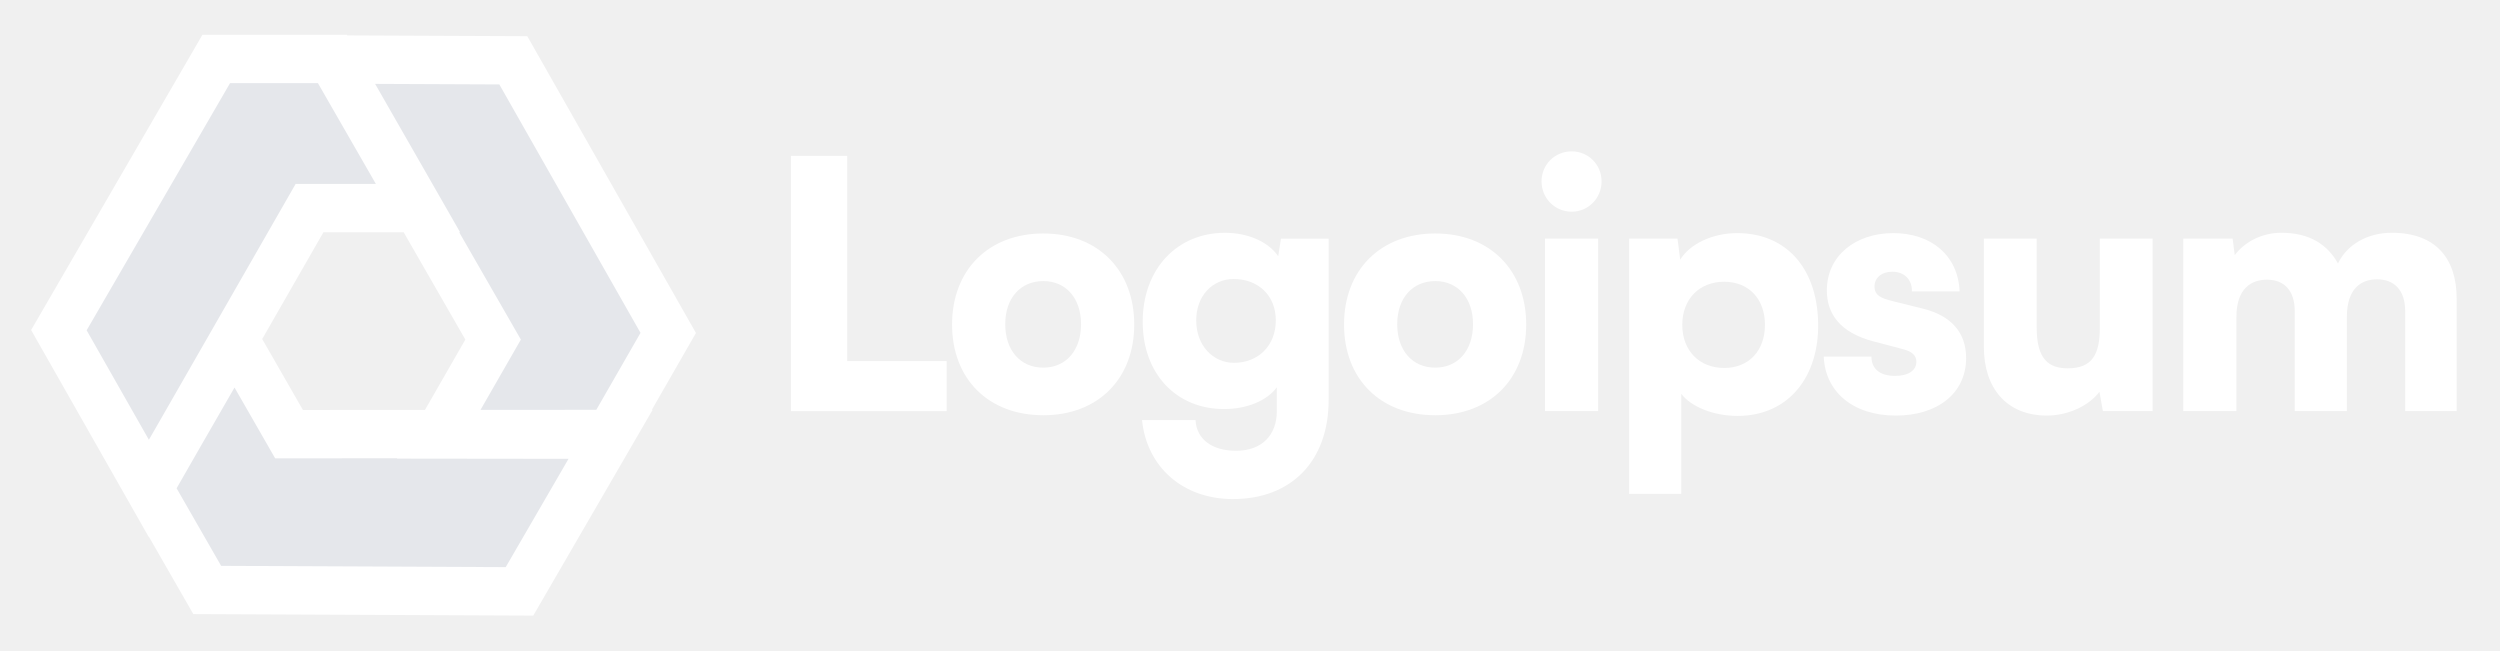
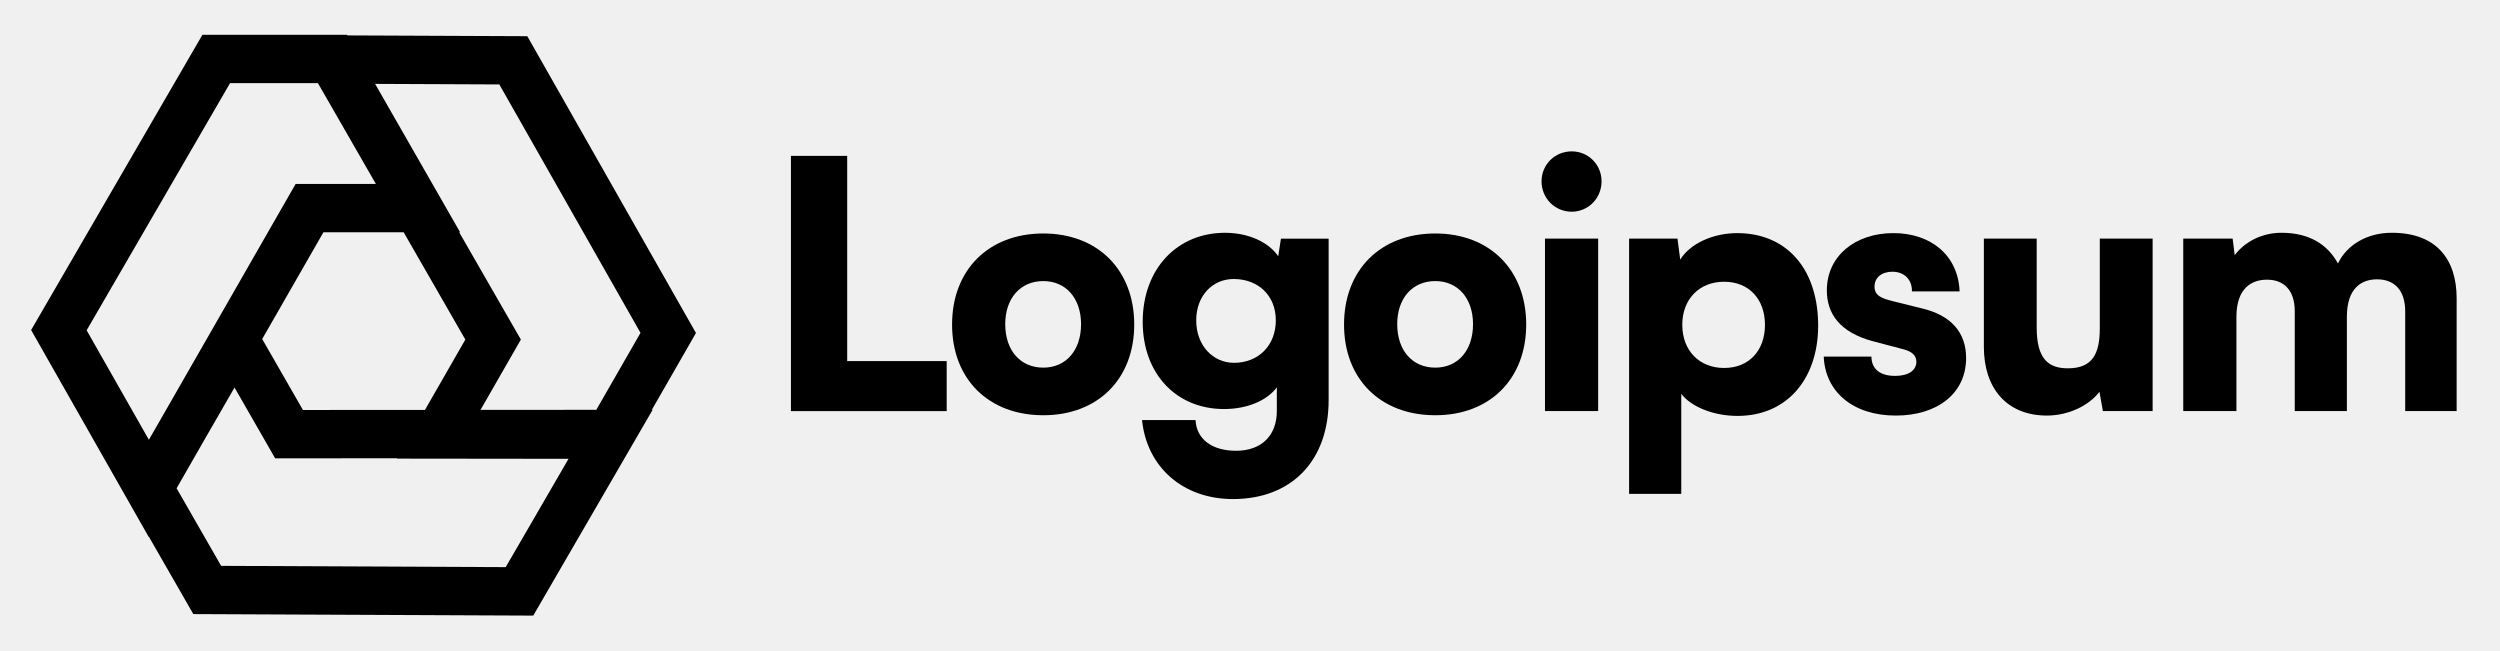
<svg xmlns="http://www.w3.org/2000/svg" width="123" height="32" viewBox="0 0 123 32" fill="none">
-   <path d="M10.196 29.026L7.32 24.019L11.54 16.69L14.222 21.361L30.051 21.352L25.559 29.096L10.196 29.026Z" fill="#E5E7EB" />
-   <path d="M32.877 16.38L30.002 21.387L21.58 21.377L24.262 16.707L16.34 2.928L25.255 2.967L32.877 16.38Z" fill="#E5E7EB" />
-   <path d="M10.64 2.901H16.39L20.593 10.24L15.229 10.24L7.322 24.027L2.898 16.245L10.64 2.901Z" fill="#E5E7EB" />
-   <path fill-rule="evenodd" clip-rule="evenodd" d="M17.09 1.742L17.073 1.712H9.959L1.531 16.238L7.316 26.416L7.324 26.404L9.511 30.213L26.236 30.288L32.11 20.162H32.071L34.241 16.383L25.943 1.781L17.09 1.742ZM22.593 11.429H22.638L18.456 4.127L24.567 4.154L31.513 16.377L29.338 20.163L23.641 20.166L25.627 16.707L22.593 11.429ZM15.642 4.091L18.493 9.05L14.545 9.05L7.786 20.836L7.325 21.637L4.263 16.251L11.318 4.091H15.642ZM12.9 16.68L15.912 11.429L19.861 11.429L22.895 16.707L20.908 20.168L14.904 20.171L12.9 16.68ZM8.689 24.024L9.834 22.026L11.538 19.067L13.538 22.55L19.542 22.547L19.532 22.564L27.972 22.574L24.881 27.903L10.88 27.84L8.689 24.024Z" fill="white" />
-   <path d="M77.329 10.416C78.139 10.416 78.797 9.755 78.797 8.923C78.797 8.092 78.139 7.447 77.329 7.447C76.502 7.447 75.844 8.092 75.844 8.923C75.844 9.755 76.502 10.416 77.329 10.416ZM76.013 20.225H78.629V11.74H76.013V20.225Z" fill="white" />
-   <path d="M80.152 24.298H82.718V19.377C83.207 20.021 84.321 20.463 85.486 20.463C88 20.463 89.519 18.528 89.452 15.847C89.384 13.115 87.815 11.469 85.469 11.469C84.27 11.469 83.14 11.995 82.667 12.775L82.532 11.74H80.152V24.298ZM82.768 15.983C82.768 14.71 83.612 13.862 84.827 13.862C86.059 13.862 86.836 14.727 86.836 15.983C86.836 17.238 86.059 18.104 84.827 18.104C83.612 18.104 82.768 17.255 82.768 15.983Z" fill="white" />
-   <path d="M89.728 17.544C89.796 19.258 91.147 20.446 93.273 20.446C95.315 20.446 96.733 19.36 96.733 17.612C96.733 16.356 95.99 15.525 94.606 15.185L93.104 14.812C92.564 14.676 92.226 14.54 92.226 14.099C92.226 13.658 92.581 13.369 93.104 13.369C93.694 13.369 94.082 13.76 94.066 14.337H96.412C96.345 12.572 95.011 11.469 93.154 11.469C91.281 11.469 89.881 12.589 89.881 14.286C89.881 15.423 90.505 16.356 92.176 16.797L93.661 17.188C94.099 17.306 94.285 17.51 94.285 17.798C94.285 18.223 93.897 18.494 93.239 18.494C92.48 18.494 92.075 18.138 92.075 17.544H89.728Z" fill="white" />
-   <path d="M100.711 20.446C101.74 20.446 102.77 19.971 103.293 19.275L103.462 20.225H105.909V11.74H103.31V16.152C103.31 17.425 102.939 18.121 101.74 18.121C100.812 18.121 100.205 17.697 100.205 16.118V11.74H97.606V17.069C97.606 19.088 98.719 20.446 100.711 20.446Z" fill="white" />
-   <path d="M110.032 20.225V15.592C110.032 14.167 110.791 13.76 111.534 13.76C112.361 13.76 112.902 14.269 112.902 15.321V20.225H115.466V15.592C115.466 14.15 116.209 13.743 116.951 13.743C117.779 13.743 118.336 14.252 118.336 15.321V20.225H120.867V14.676C120.867 12.741 119.855 11.452 117.677 11.452C116.463 11.452 115.466 12.046 115.028 12.962C114.521 12.046 113.644 11.452 112.243 11.452C111.315 11.452 110.454 11.876 109.948 12.555L109.846 11.74H107.416V20.225H110.032Z" fill="white" />
-   <path d="M41.682 7.669H38.914V20.227H46.577V17.766H41.682V7.669Z" fill="white" />
-   <path d="M46.842 15.967C46.842 18.648 48.631 20.43 51.331 20.43C54.015 20.43 55.804 18.648 55.804 15.967C55.804 13.286 54.015 11.487 51.331 11.487C48.631 11.487 46.842 13.286 46.842 15.967ZM49.458 15.95C49.458 14.677 50.2 13.829 51.331 13.829C52.445 13.829 53.188 14.677 53.188 15.95C53.188 17.24 52.445 18.088 51.331 18.088C50.2 18.088 49.458 17.24 49.458 15.95Z" fill="white" />
-   <path d="M56.221 15.831C56.221 18.394 57.875 20.125 60.221 20.125C61.352 20.125 62.331 19.717 62.82 19.055V20.227C62.82 21.397 62.095 22.178 60.812 22.178C59.664 22.178 58.871 21.635 58.82 20.668H56.188C56.424 22.992 58.213 24.554 60.66 24.554C63.546 24.554 65.369 22.67 65.369 19.683V11.742H63.023L62.888 12.607C62.415 11.911 61.419 11.453 60.272 11.453C57.909 11.453 56.221 13.235 56.221 15.831ZM58.854 15.763C58.854 14.542 59.664 13.727 60.694 13.727C61.892 13.727 62.77 14.525 62.77 15.763C62.77 17.002 61.909 17.851 60.711 17.851C59.681 17.851 58.854 17.002 58.854 15.763Z" fill="white" />
-   <path d="M66.127 15.967C66.127 18.648 67.916 20.43 70.616 20.43C73.3 20.43 75.089 18.648 75.089 15.967C75.089 13.286 73.3 11.487 70.616 11.487C67.916 11.487 66.127 13.286 66.127 15.967ZM68.743 15.95C68.743 14.677 69.486 13.829 70.616 13.829C71.73 13.829 72.473 14.677 72.473 15.95C72.473 17.24 71.73 18.088 70.616 18.088C69.486 18.088 68.743 17.24 68.743 15.95Z" fill="white" />
+   <path d="M10.196 29.026L7.32 24.019L11.54 16.69L14.222 21.361L30.051 21.352L25.559 29.096L10.196 29.026Z" fill="#currentColor" />
+   <path d="M32.877 16.38L30.002 21.387L21.58 21.377L24.262 16.707L16.34 2.928L25.255 2.967L32.877 16.38Z" fill="#currentColor" />
+   <path d="M10.64 2.901H16.39L20.593 10.24L15.229 10.24L7.322 24.027L2.898 16.245L10.64 2.901Z" fill="#currentColor" />
+   <path fill-rule="evenodd" clip-rule="evenodd" d="M17.09 1.742L17.073 1.712H9.959L1.531 16.238L7.316 26.416L7.324 26.404L9.511 30.213L26.236 30.288L32.11 20.162H32.071L34.241 16.383L25.943 1.781L17.09 1.742ZM22.593 11.429H22.638L18.456 4.127L24.567 4.154L31.513 16.377L29.338 20.163L23.641 20.166L25.627 16.707L22.593 11.429ZM15.642 4.091L18.493 9.05L14.545 9.05L7.786 20.836L7.325 21.637L4.263 16.251L11.318 4.091H15.642ZM12.9 16.68L15.912 11.429L19.861 11.429L22.895 16.707L20.908 20.168L14.904 20.171L12.9 16.68ZM8.689 24.024L9.834 22.026L11.538 19.067L13.538 22.55L19.542 22.547L19.532 22.564L27.972 22.574L24.881 27.903L10.88 27.84L8.689 24.024Z" fill="currentColor" />
+   <path d="M77.329 10.416C78.139 10.416 78.797 9.755 78.797 8.923C78.797 8.092 78.139 7.447 77.329 7.447C76.502 7.447 75.844 8.092 75.844 8.923C75.844 9.755 76.502 10.416 77.329 10.416ZM76.013 20.225H78.629V11.74H76.013V20.225Z" fill="currentColor" />
+   <path d="M80.152 24.298H82.718V19.377C83.207 20.021 84.321 20.463 85.486 20.463C88 20.463 89.519 18.528 89.452 15.847C89.384 13.115 87.815 11.469 85.469 11.469C84.27 11.469 83.14 11.995 82.667 12.775L82.532 11.74H80.152V24.298ZM82.768 15.983C82.768 14.71 83.612 13.862 84.827 13.862C86.059 13.862 86.836 14.727 86.836 15.983C86.836 17.238 86.059 18.104 84.827 18.104C83.612 18.104 82.768 17.255 82.768 15.983Z" fill="currentColor" />
+   <path d="M89.728 17.544C89.796 19.258 91.147 20.446 93.273 20.446C95.315 20.446 96.733 19.36 96.733 17.612C96.733 16.356 95.99 15.525 94.606 15.185L93.104 14.812C92.564 14.676 92.226 14.54 92.226 14.099C92.226 13.658 92.581 13.369 93.104 13.369C93.694 13.369 94.082 13.76 94.066 14.337H96.412C96.345 12.572 95.011 11.469 93.154 11.469C91.281 11.469 89.881 12.589 89.881 14.286C89.881 15.423 90.505 16.356 92.176 16.797L93.661 17.188C94.099 17.306 94.285 17.51 94.285 17.798C94.285 18.223 93.897 18.494 93.239 18.494C92.48 18.494 92.075 18.138 92.075 17.544H89.728Z" fill="currentColor" />
+   <path d="M100.711 20.446C101.74 20.446 102.77 19.971 103.293 19.275L103.462 20.225H105.909V11.74H103.31V16.152C103.31 17.425 102.939 18.121 101.74 18.121C100.812 18.121 100.205 17.697 100.205 16.118V11.74H97.606V17.069C97.606 19.088 98.719 20.446 100.711 20.446Z" fill="currentColor" />
+   <path d="M110.032 20.225V15.592C110.032 14.167 110.791 13.76 111.534 13.76C112.361 13.76 112.902 14.269 112.902 15.321V20.225H115.466V15.592C115.466 14.15 116.209 13.743 116.951 13.743C117.779 13.743 118.336 14.252 118.336 15.321V20.225H120.867V14.676C120.867 12.741 119.855 11.452 117.677 11.452C116.463 11.452 115.466 12.046 115.028 12.962C114.521 12.046 113.644 11.452 112.243 11.452C111.315 11.452 110.454 11.876 109.948 12.555L109.846 11.74H107.416V20.225H110.032Z" fill="currentColor" />
+   <path d="M41.682 7.669H38.914V20.227H46.577V17.766H41.682V7.669Z" fill="currentColor" />
+   <path d="M46.842 15.967C46.842 18.648 48.631 20.43 51.331 20.43C54.015 20.43 55.804 18.648 55.804 15.967C55.804 13.286 54.015 11.487 51.331 11.487C48.631 11.487 46.842 13.286 46.842 15.967ZM49.458 15.95C49.458 14.677 50.2 13.829 51.331 13.829C52.445 13.829 53.188 14.677 53.188 15.95C53.188 17.24 52.445 18.088 51.331 18.088C50.2 18.088 49.458 17.24 49.458 15.95Z" fill="currentColor" />
+   <path d="M56.221 15.831C56.221 18.394 57.875 20.125 60.221 20.125C61.352 20.125 62.331 19.717 62.82 19.055V20.227C62.82 21.397 62.095 22.178 60.812 22.178C59.664 22.178 58.871 21.635 58.82 20.668H56.188C56.424 22.992 58.213 24.554 60.66 24.554C63.546 24.554 65.369 22.67 65.369 19.683V11.742H63.023L62.888 12.607C62.415 11.911 61.419 11.453 60.272 11.453C57.909 11.453 56.221 13.235 56.221 15.831ZM58.854 15.763C58.854 14.542 59.664 13.727 60.694 13.727C61.892 13.727 62.77 14.525 62.77 15.763C62.77 17.002 61.909 17.851 60.711 17.851C59.681 17.851 58.854 17.002 58.854 15.763Z" fill="currentColor" />
+   <path d="M66.127 15.967C66.127 18.648 67.916 20.43 70.616 20.43C73.3 20.43 75.089 18.648 75.089 15.967C75.089 13.286 73.3 11.487 70.616 11.487C67.916 11.487 66.127 13.286 66.127 15.967ZM68.743 15.95C68.743 14.677 69.486 13.829 70.616 13.829C71.73 13.829 72.473 14.677 72.473 15.95C72.473 17.24 71.73 18.088 70.616 18.088C69.486 18.088 68.743 17.24 68.743 15.95Z" fill="currentColor" />
</svg>
